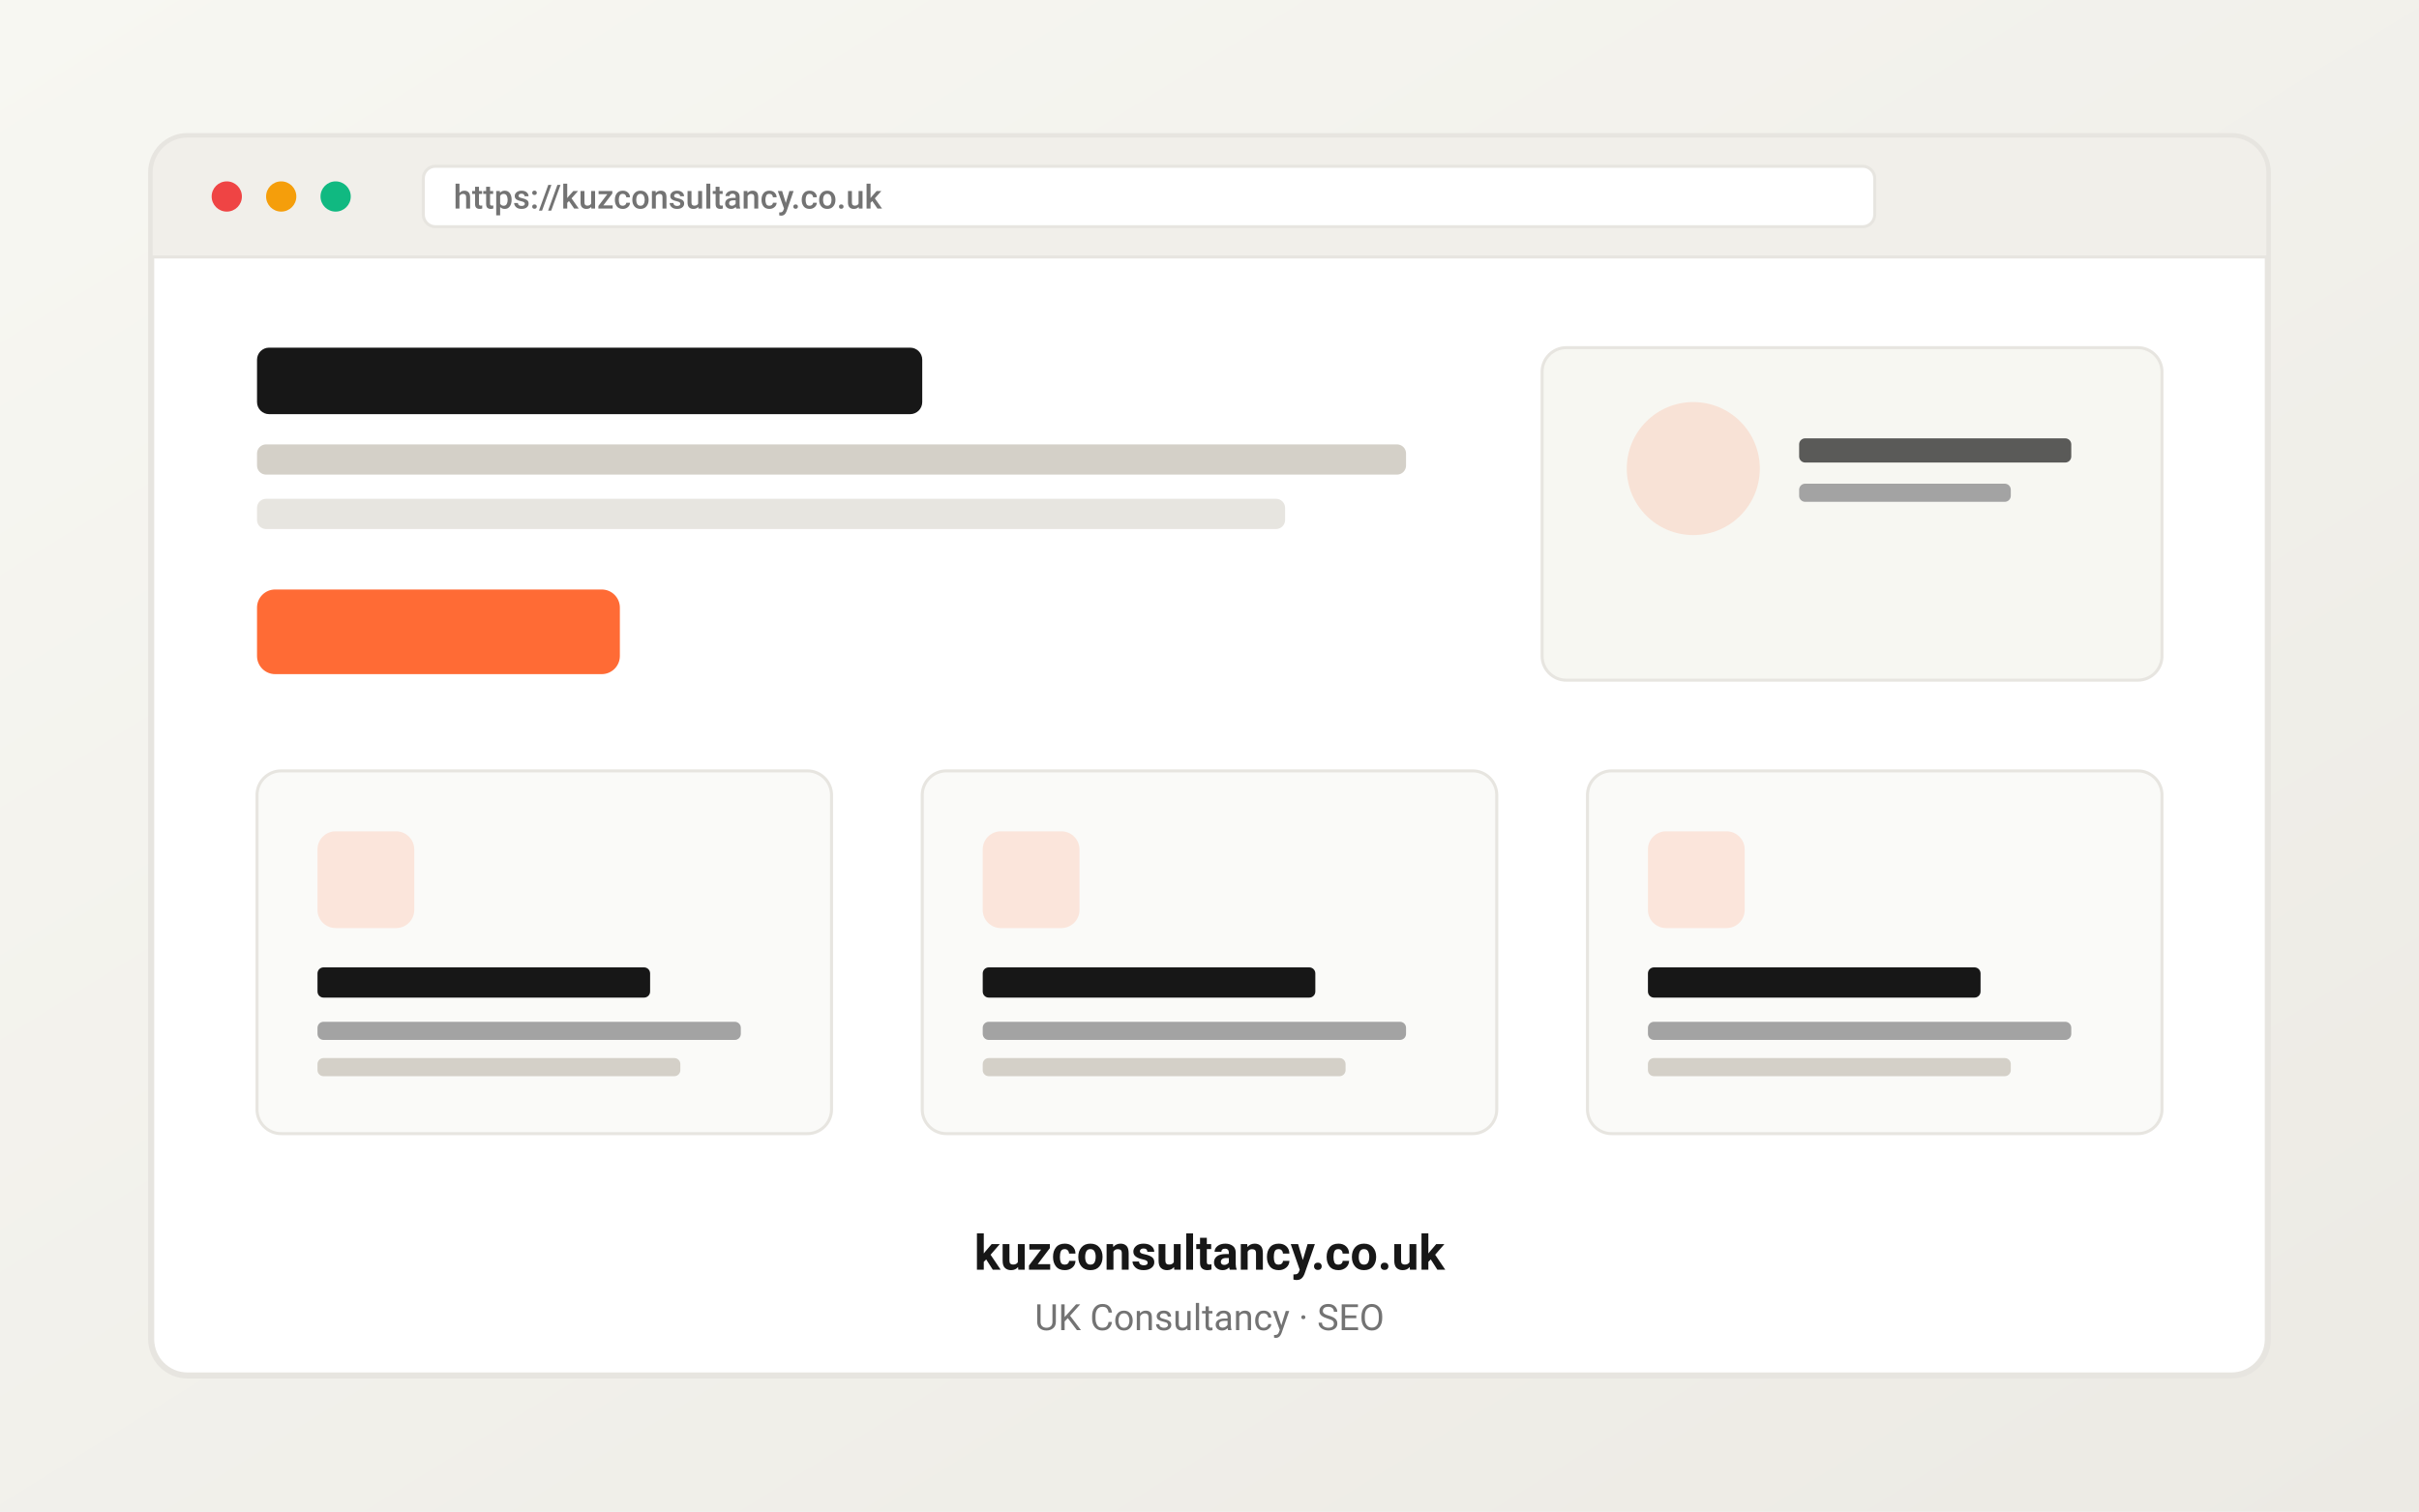
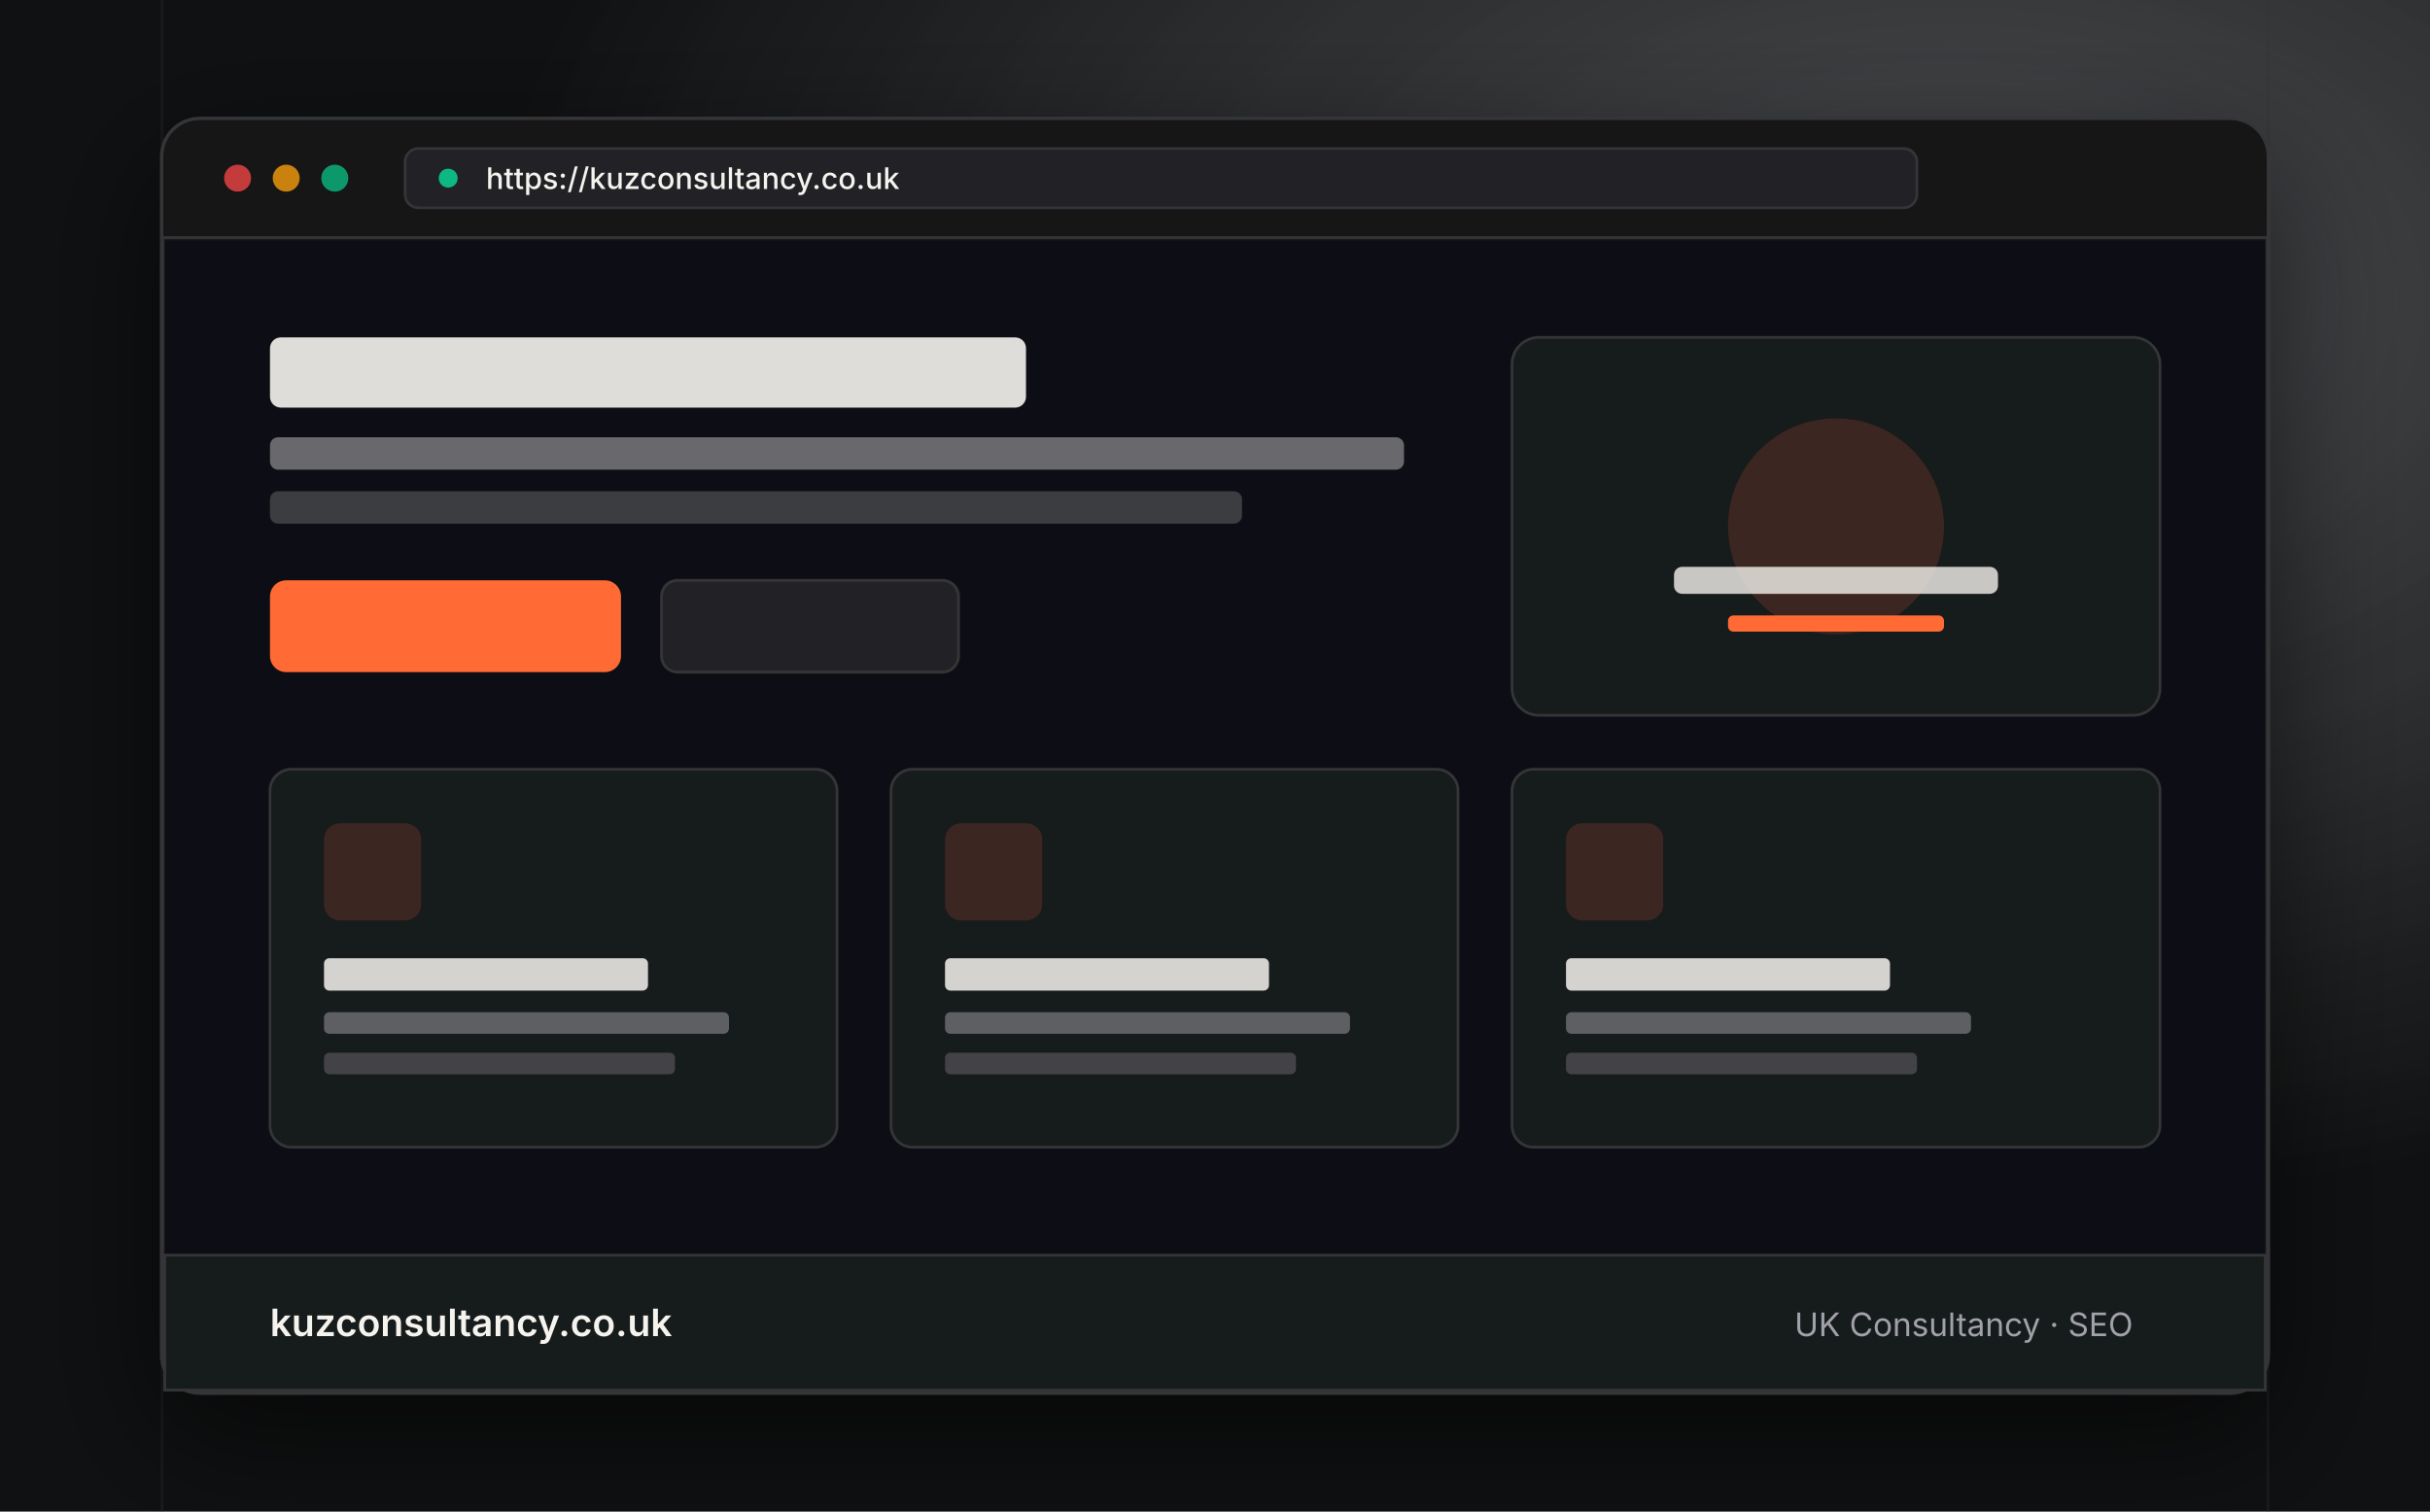
- <svg xmlns="http://www.w3.org/2000/svg" width="800" height="500" viewBox="0 0 800 500">
+ <svg xmlns="http://www.w3.org/2000/svg" width="900" height="560" viewBox="0 0 900 560">
  <defs>
-     <linearGradient id="bg-kuzconsultancy" x1="0" y1="0" x2="1" y2="1">
-       <stop offset="0%" stop-color="#F7F7F2" />
-       <stop offset="100%" stop-color="#ECEAE4" />
-     </linearGradient>
+     <radialGradient id="grad-kuzconsultancy" cx="80%" cy="20%" r="60%">
+       <stop offset="0%" stop-color="#222427" stop-opacity="0.8" />
+       <stop offset="100%" stop-color="#101112" stop-opacity="1" />
+     </radialGradient>
+     <filter id="shadow-kuzconsultancy" x="-10%" y="-10%" width="120%" height="120%">
+       <feDropShadow dx="0" dy="16" stdDeviation="24" flood-color="#000000" flood-opacity="0.6" />
+     </filter>
  </defs>
-   <rect width="800" height="500" fill="url(#bg-kuzconsultancy)" />
-   <rect x="50" y="45" width="700" height="410" rx="12" fill="#FFFFFF" stroke="#E7E5E0" stroke-width="2" />
-   <path d="M 50 57 A 12 12 0 0 1 62 45 L 738 45 A 12 12 0 0 1 750 57 L 750 85 L 50 85 Z" fill="#F1EFEA" stroke="#E7E5E0" stroke-width="1" />
-   <circle cx="75" cy="65" r="5" fill="#EF4444" />
-   <circle cx="93" cy="65" r="5" fill="#F59E0B" />
-   <circle cx="111" cy="65" r="5" fill="#10B981" />
-   <rect x="140" y="55" width="480" height="20" rx="4" fill="#FFFFFF" stroke="#E7E5E0" stroke-width="1" />
-   <text x="150" y="69" fill="#737373" font-family="-apple-system,BlinkMacSystemFont,Segoe UI,Roboto,sans-serif" font-size="11" font-weight="500">https://kuzconsultancy.co.uk</text>
-   <rect x="85" y="115" width="220" height="22" rx="4" fill="#171717" />
-   <rect x="85" y="147" width="380" height="10" rx="3" fill="#D4D0C8" />
-   <rect x="85" y="165" width="340" height="10" rx="3" fill="#E7E5E0" />
-   <rect x="85" y="195" width="120" height="28" rx="6" fill="#FF6B35" />
-   <rect x="510" y="115" width="205" height="110" rx="8" fill="#F7F7F2" stroke="#E7E5E0" stroke-width="1" />
-   <circle cx="560" cy="155" r="22" fill="#FF6B35" opacity="0.15" />
-   <rect x="595" y="145" width="90" height="8" rx="2" fill="#171717" opacity="0.7" />
-   <rect x="595" y="160" width="70" height="6" rx="2" fill="#A3A3A3" />
-   <rect x="85" y="255" width="190" height="120" rx="8" fill="#FAFAF8" stroke="#E7E5E0" stroke-width="1" />
-   <rect x="105" y="275" width="32" height="32" rx="6" fill="#FF6B35" opacity="0.15" />
-   <rect x="105" y="320" width="110" height="10" rx="2" fill="#171717" />
-   <rect x="105" y="338" width="140" height="6" rx="2" fill="#A3A3A3" />
-   <rect x="105" y="350" width="120" height="6" rx="2" fill="#D4D0C8" />
-   <rect x="305" y="255" width="190" height="120" rx="8" fill="#FAFAF8" stroke="#E7E5E0" stroke-width="1" />
-   <rect x="325" y="275" width="32" height="32" rx="6" fill="#FF6B35" opacity="0.15" />
-   <rect x="325" y="320" width="110" height="10" rx="2" fill="#171717" />
-   <rect x="325" y="338" width="140" height="6" rx="2" fill="#A3A3A3" />
-   <rect x="325" y="350" width="120" height="6" rx="2" fill="#D4D0C8" />
-   <rect x="525" y="255" width="190" height="120" rx="8" fill="#FAFAF8" stroke="#E7E5E0" stroke-width="1" />
-   <rect x="545" y="275" width="32" height="32" rx="6" fill="#FF6B35" opacity="0.15" />
-   <rect x="545" y="320" width="110" height="10" rx="2" fill="#171717" />
-   <rect x="545" y="338" width="140" height="6" rx="2" fill="#A3A3A3" />
-   <rect x="545" y="350" width="120" height="6" rx="2" fill="#D4D0C8" />
-   <text x="400" y="420" text-anchor="middle" fill="#171717" font-family="-apple-system,BlinkMacSystemFont,Segoe UI,Roboto,sans-serif" font-size="16" font-weight="600">kuzconsultancy.co.uk</text>
-   <text x="400" y="440" text-anchor="middle" fill="#737373" font-family="-apple-system,BlinkMacSystemFont,Segoe UI,Roboto,sans-serif" font-size="12">UK Consultancy · SEO</text>
+   <rect width="900" height="560" fill="url(#grad-kuzconsultancy)" />
+   <line x1="60" y1="0" x2="60" y2="560" stroke="#343538" stroke-width="1" stroke-opacity="0.3" />
+   <line x1="840" y1="0" x2="840" y2="560" stroke="#343538" stroke-width="1" stroke-opacity="0.3" />
+   <g filter="url(#shadow-kuzconsultancy)">
+     <rect x="60" y="44" width="780" height="472" rx="14" fill="#191A1C" stroke="#343538" stroke-width="1.5" />
+     <path d="M 60 58 A 14 14 0 0 1 74 44 L 826 44 A 14 14 0 0 1 840 58 L 840 88 L 60 88 Z" fill="#141517" stroke="#343538" stroke-width="1" />
+     <circle cx="88" cy="66" r="5" fill="#EF4444" opacity="0.8" />
+     <circle cx="106" cy="66" r="5" fill="#F59E0B" opacity="0.8" />
+     <circle cx="124" cy="66" r="5" fill="#10B981" opacity="0.8" />
+     <rect x="150" y="55" width="560" height="22" rx="5" fill="#222427" stroke="#343538" stroke-width="1" />
+     <circle cx="166" cy="66" r="3.5" fill="#10B981" />
+     <text x="180" y="70" fill="#F5F3EE" font-family="'Space Grotesk', -apple-system, sans-serif" font-size="11" font-weight="500">https://kuzconsultancy.co.uk</text>
+     <rect x="61" y="89" width="778" height="426" fill="#101112" />
+     <rect x="100" y="125" width="280" height="26" rx="4" fill="#F5F3EE" opacity="0.9" />
+     <rect x="100" y="162" width="420" height="12" rx="3" fill="#A1A1AA" opacity="0.6" />
+     <rect x="100" y="182" width="360" height="12" rx="3" fill="#A1A1AA" opacity="0.3" />
+     <rect x="100" y="215" width="130" height="34" rx="6" fill="#FF6B35" />
+     <rect x="245" y="215" width="110" height="34" rx="6" fill="#222427" stroke="#343538" stroke-width="1" />
+     <rect x="560" y="125" width="240" height="140" rx="10" fill="#191A1C" stroke="#343538" stroke-width="1" />
+     <circle cx="680" cy="195" r="40" fill="#FF6B35" opacity="0.15" />
+     <rect x="620" y="210" width="120" height="10" rx="3" fill="#F5F3EE" opacity="0.8" />
+     <rect x="640" y="228" width="80" height="6" rx="2" fill="#FF6B35" />
+     <rect x="100" y="285" width="210" height="140" rx="8" fill="#191A1C" stroke="#343538" stroke-width="1" />
+     <rect x="120" y="305" width="36" height="36" rx="6" fill="#FF6B35" opacity="0.15" />
+     <rect x="120" y="355" width="120" height="12" rx="2" fill="#F5F3EE" opacity="0.85" />
+     <rect x="120" y="375" width="150" height="8" rx="2" fill="#A1A1AA" opacity="0.5" />
+     <rect x="120" y="390" width="130" height="8" rx="2" fill="#A1A1AA" opacity="0.3" />
+     <rect x="330" y="285" width="210" height="140" rx="8" fill="#191A1C" stroke="#343538" stroke-width="1" />
+     <rect x="350" y="305" width="36" height="36" rx="6" fill="#FF6B35" opacity="0.15" />
+     <rect x="350" y="355" width="120" height="12" rx="2" fill="#F5F3EE" opacity="0.85" />
+     <rect x="350" y="375" width="150" height="8" rx="2" fill="#A1A1AA" opacity="0.5" />
+     <rect x="350" y="390" width="130" height="8" rx="2" fill="#A1A1AA" opacity="0.3" />
+     <rect x="560" y="285" width="240" height="140" rx="8" fill="#191A1C" stroke="#343538" stroke-width="1" />
+     <rect x="580" y="305" width="36" height="36" rx="6" fill="#FF6B35" opacity="0.15" />
+     <rect x="580" y="355" width="120" height="12" rx="2" fill="#F5F3EE" opacity="0.85" />
+     <rect x="580" y="375" width="150" height="8" rx="2" fill="#A1A1AA" opacity="0.5" />
+     <rect x="580" y="390" width="130" height="8" rx="2" fill="#A1A1AA" opacity="0.3" />
+     <rect x="61" y="465" width="778" height="50" fill="#191A1C" stroke="#343538" stroke-width="1" />
+     <text x="100" y="495" fill="#F5F3EE" font-family="'Space Grotesk', -apple-system, sans-serif" font-size="14" font-weight="600">kuzconsultancy.co.uk</text>
+     <text x="790" y="495" text-anchor="end" fill="#A1A1AA" font-family="-apple-system, sans-serif" font-size="12">UK Consultancy · SEO</text>
+   </g>
</svg>
